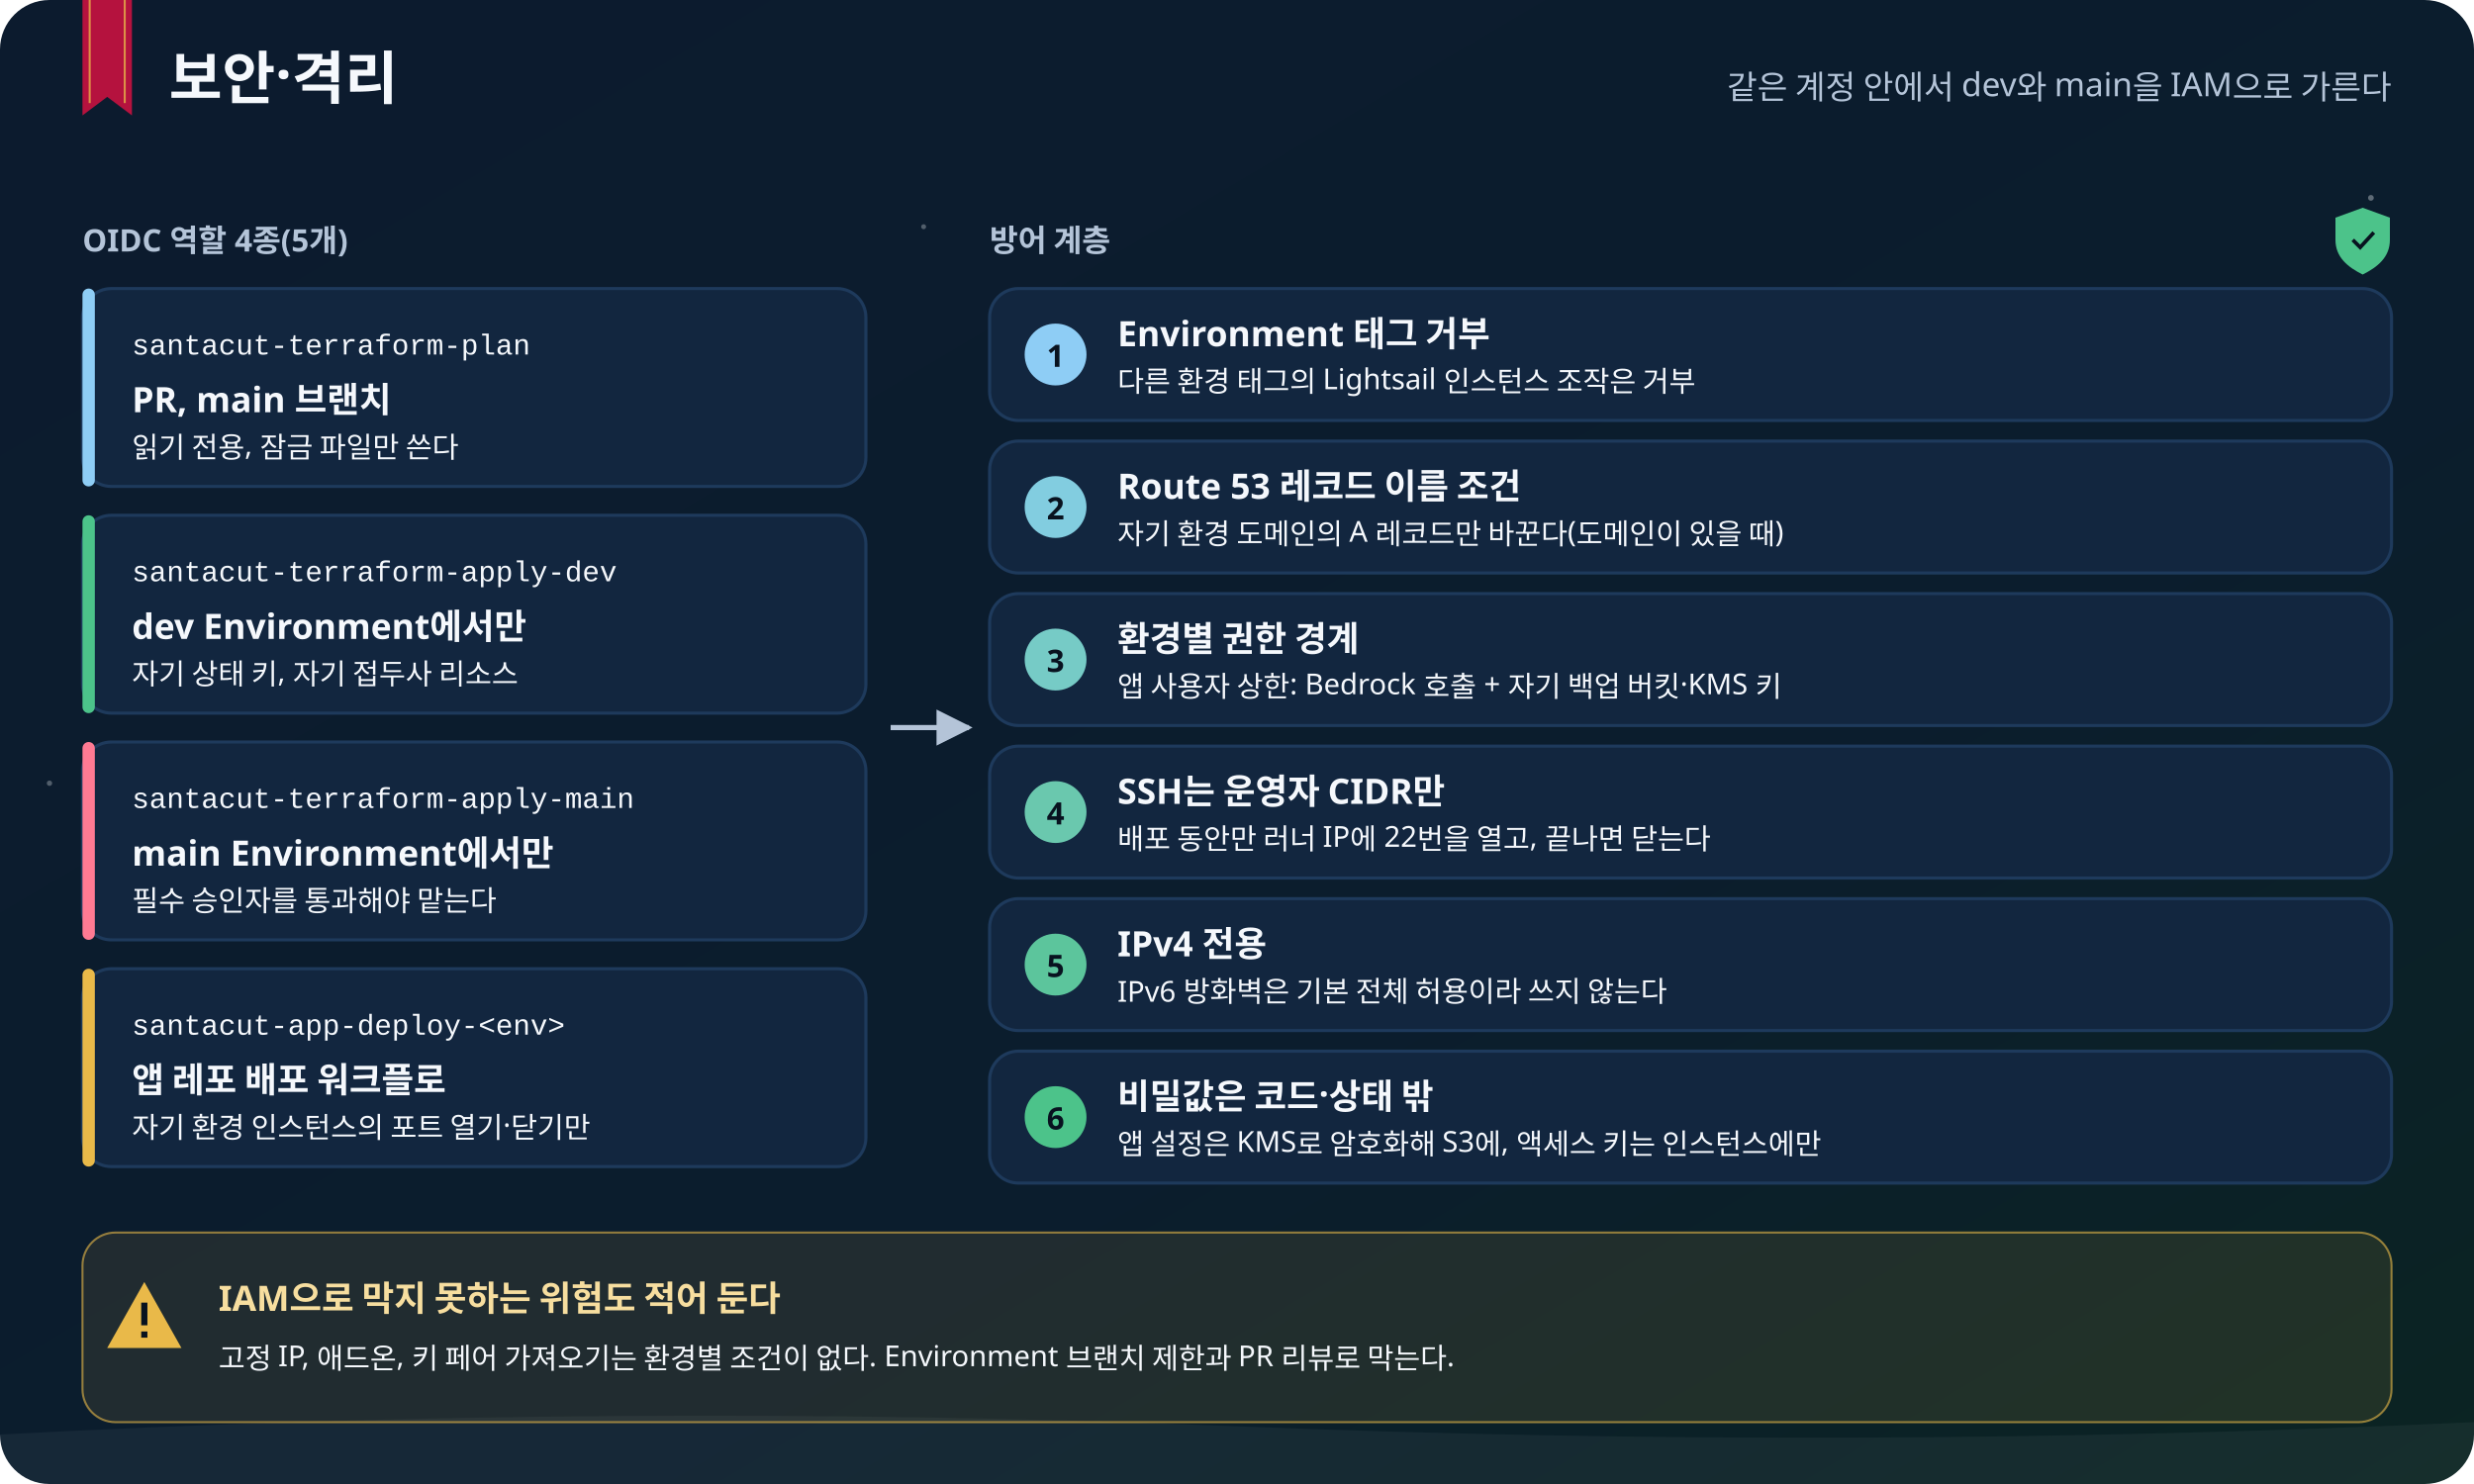
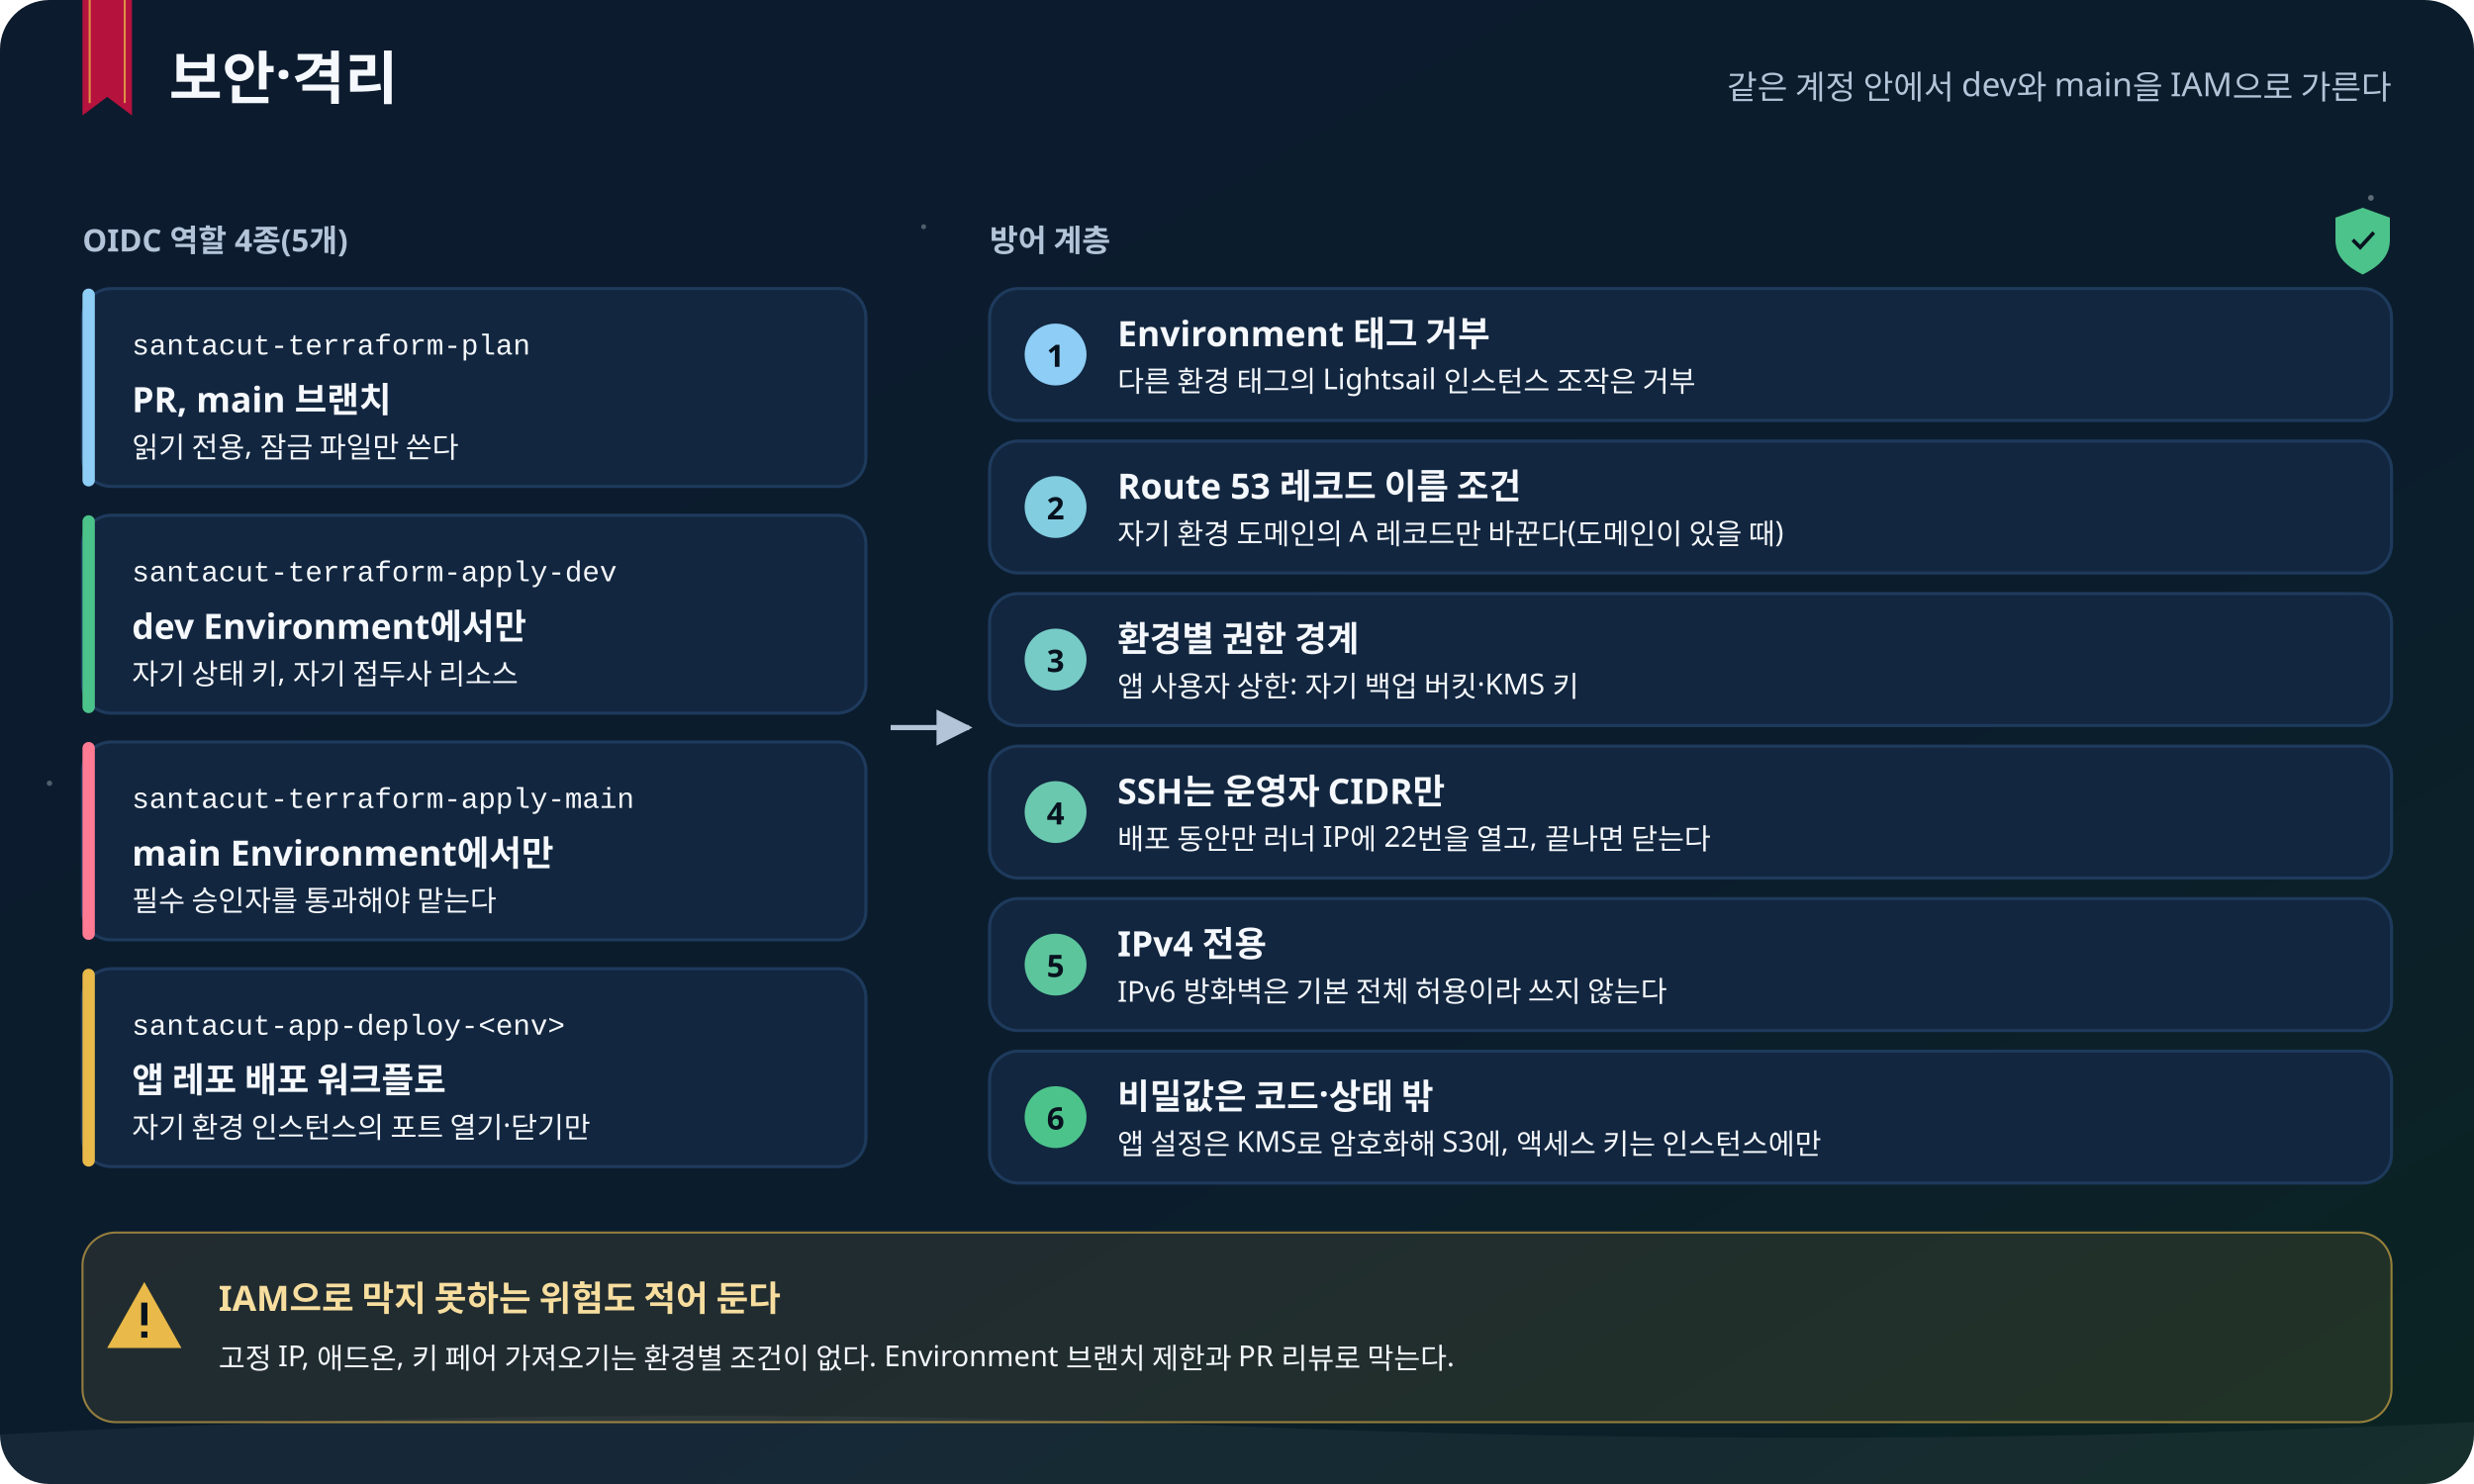
<svg xmlns="http://www.w3.org/2000/svg" viewBox="0 0 1200 720" width="1200" height="720" role="img" aria-label="보안과 환경 격리 계층. OIDC 역할 4종(5개)과 6단계 방어, IAM으로 막지 못하는 위험">
  <defs>
    <linearGradient id="bg" x1="0" y1="0" x2="1" y2="1">
      <stop offset="0" stop-color="#0C1B2E" />
      <stop offset="0.62" stop-color="#0B1D2D" />
      <stop offset="1" stop-color="#0B2422" />
    </linearGradient>
    <marker id="arr" viewBox="0 0 10 10" refX="9" refY="5" markerWidth="7" markerHeight="7" orient="auto">
      <path d="M0,0 L10,5 L0,10 z" fill="#B4C4D8" />
    </marker>
    <marker id="arrLater" viewBox="0 0 10 10" refX="9" refY="5" markerWidth="7" markerHeight="7" orient="auto">
      <path d="M0,0 L10,5 L0,10 z" fill="#8DA3BE" />
    </marker>
    <symbol id="flake" viewBox="-10 -10 20 20" overflow="visible">
      <g fill="none" stroke-width="1.3" stroke-linecap="round">
        <g transform="rotate(0)">
          <path d="M0,-9 V9" />
          <path d="M-2.6,-7.4 L0,-5 L2.6,-7.4" />
          <path d="M-2.6,7.4 L0,5 L2.6,7.4" />
        </g>
        <g transform="rotate(60)">
          <path d="M0,-9 V9" />
          <path d="M-2.6,-7.4 L0,-5 L2.6,-7.4" />
          <path d="M-2.6,7.4 L0,5 L2.6,7.4" />
        </g>
        <g transform="rotate(120)">
          <path d="M0,-9 V9" />
          <path d="M-2.6,-7.4 L0,-5 L2.6,-7.4" />
          <path d="M-2.6,7.4 L0,5 L2.6,7.4" />
        </g>
      </g>
    </symbol>
    <style>
      text { font-family: 'Pretendard', 'Apple SD Gothic Neo', 'Malgun Gothic', 'Noto Sans KR', 'Segoe UI', system-ui, sans-serif; }
      text:not([fill]) { fill: #F5F8FC; }
      .card { fill: #12263F; stroke: #1E3A5C; stroke-width: 1.5; }
      .inner { fill: #183152; stroke: #2B4A70; stroke-width: 1; }
      .ghost { fill: #0C1B2E; stroke: #8DA3BE; stroke-width: 1.5; stroke-dasharray: 6 5; }
      .h { font-size: 17px; font-weight: 700; }
      .s { font-size: 14px; fill: #B4C4D8; }
      .xs { font-size: 14px; fill: #B4C4D8; }
      .code { font-family: ui-monospace, 'SF Mono', 'D2Coding', Consolas, 'Liberation Mono', monospace; font-size: 14px; fill: #8ECDF5; }
      .line { stroke: #B4C4D8; stroke-width: 2; fill: none; }
      .later { stroke: #8DA3BE; stroke-width: 2; fill: none; stroke-dasharray: 6 5; }
      
    </style>
  </defs>
  <rect width="1200" height="720" rx="24" fill="url(#bg)" />
  <path d="M0,696 Q300,680 600,692 T1200,690 V696 A24,24 0 0 1 1176,720 H24 A24,24 0 0 1 0,696 z" fill="#F5F8FC" opacity="0.05" />
  <g fill="#F5F8FC">
    <circle cx="1150" cy="96" r="1.4" opacity="0.35" />
    <circle cx="448" cy="110" r="1.2" opacity="0.3" />
    <circle cx="24" cy="380" r="1.3" opacity="0.3" />
  </g>
  <path d="M40,0 H64 V56 L52,47 L40,56 z" fill="#B5123E" />
  <path d="M43.5,0 V50 M60.5,0 V50" stroke="#E9B949" stroke-width="1" opacity="0.75" />
  <text x="82" y="48" font-size="28" font-weight="800">보안·격리</text>
  <text x="1160" y="48" text-anchor="end" font-size="16" fill="#B4C4D8">같은 계정 안에서 dev와 main을 IAM으로 가른다</text>
  <text x="40" y="122" font-size="15" font-weight="800" fill="#B4C4D8">OIDC 역할 4종(5개)</text>
  <g transform="translate(40,140)">
    <rect class="card" width="380" height="96" rx="14" />
    <rect width="6" height="96" rx="3" fill="#8ECDF5" />
    <text class="code" x="24" y="32">santacut-terraform-plan</text>
    <text class="h" x="24" y="60">PR, main 브랜치</text>
    <text class="s" x="24" y="82">읽기 전용, 잠금 파일만 쓴다</text>
  </g>
  <g transform="translate(40,250)">
    <rect class="card" width="380" height="96" rx="14" />
    <rect width="6" height="96" rx="3" fill="#4CC38A" />
    <text class="code" x="24" y="32">santacut-terraform-apply-dev</text>
    <text class="h" x="24" y="60">dev Environment에서만</text>
    <text class="s" x="24" y="82">자기 상태 키, 자기 접두사 리소스</text>
  </g>
  <g transform="translate(40,360)">
    <rect class="card" width="380" height="96" rx="14" />
    <rect width="6" height="96" rx="3" fill="#FF7A93" />
    <text class="code" x="24" y="32">santacut-terraform-apply-main</text>
    <text class="h" x="24" y="60">main Environment에서만</text>
    <text class="s" x="24" y="82">필수 승인자를 통과해야 맡는다</text>
  </g>
  <g transform="translate(40,470)">
    <rect class="card" width="380" height="96" rx="14" />
    <rect width="6" height="96" rx="3" fill="#E9B949" />
    <text class="code" x="24" y="32">santacut-app-deploy-&lt;env&gt;</text>
    <text class="h" x="24" y="60">앱 레포 배포 워크플로</text>
    <text class="s" x="24" y="82">자기 환경 인스턴스의 포트 열기·닫기만</text>
  </g>
  <path d="M432,353 H470" stroke="#B4C4D8" stroke-width="2.5" fill="none" marker-end="url(#arr)" />
  <text x="480" y="122" font-size="15" font-weight="800" fill="#B4C4D8">방어 계층</text>
  <g transform="translate(480,140)">
    <rect class="card" width="680" height="64" rx="14" />
    <circle cx="32" cy="32" r="15" fill="#8ECDF5" />
    <text x="32" y="38" text-anchor="middle" font-size="15" font-weight="800" fill="#08121F">1</text>
    <text class="h" x="62" y="28">Environment 태그 거부</text>
    <text class="s" x="62" y="50">다른 환경 태그의 Lightsail 인스턴스 조작은 거부</text>
  </g>
  <g transform="translate(480,214)">
    <rect class="card" width="680" height="64" rx="14" />
    <circle cx="32" cy="32" r="15" fill="#82CDE0" />
    <text x="32" y="38" text-anchor="middle" font-size="15" font-weight="800" fill="#08121F">2</text>
    <text class="h" x="62" y="28">Route 53 레코드 이름 조건</text>
    <text class="s" x="62" y="50">자기 환경 도메인의 A 레코드만 바꾼다(도메인이 있을 때)</text>
  </g>
  <g transform="translate(480,288)">
    <rect class="card" width="680" height="64" rx="14" />
    <circle cx="32" cy="32" r="15" fill="#76CBC6" />
    <text x="32" y="38" text-anchor="middle" font-size="15" font-weight="800" fill="#08121F">3</text>
    <text class="h" x="62" y="28">환경별 권한 경계</text>
-     <text class="s" x="62" y="50">앱 사용자 상한: Bedrock 호출 + 자기 백업 버킷·KMS 키</text>
+     <text class="s" x="62" y="50">앱 사용자 상한: 자기 백업 버킷·KMS 키</text>
  </g>
  <g transform="translate(480,362)">
    <rect class="card" width="680" height="64" rx="14" />
    <circle cx="32" cy="32" r="15" fill="#6AC8AE" />
    <text x="32" y="38" text-anchor="middle" font-size="15" font-weight="800" fill="#08121F">4</text>
    <text class="h" x="62" y="28">SSH는 운영자 CIDR만</text>
    <text class="s" x="62" y="50">배포 동안만 러너 IP에 22번을 열고, 끝나면 닫는다</text>
  </g>
  <g transform="translate(480,436)">
    <rect class="card" width="680" height="64" rx="14" />
    <circle cx="32" cy="32" r="15" fill="#5CC59C" />
    <text x="32" y="38" text-anchor="middle" font-size="15" font-weight="800" fill="#08121F">5</text>
    <text class="h" x="62" y="28">IPv4 전용</text>
    <text class="s" x="62" y="50">IPv6 방화벽은 기본 전체 허용이라 쓰지 않는다</text>
  </g>
  <g transform="translate(480,510)">
    <rect class="card" width="680" height="64" rx="14" />
    <circle cx="32" cy="32" r="15" fill="#4CC38A" />
    <text x="32" y="38" text-anchor="middle" font-size="15" font-weight="800" fill="#08121F">6</text>
    <text class="h" x="62" y="28">비밀값은 코드·상태 밖</text>
    <text class="s" x="62" y="50">앱 설정은 KMS로 암호화해 S3에, 액세스 키는 인스턴스에만</text>
  </g>
  <g transform="translate(1146,114) scale(0.6)">
    <path d="M0,-22 L22,-14 V4 C22,18 12,26 0,32 C-12,26 -22,18 -22,4 V-14 z" fill="#4CC38A" />
    <path d="M-8,4 l6,6 l11,-12" fill="none" stroke="#08121F" stroke-width="3" />
  </g>
  <g transform="translate(40,598)">
    <rect width="1120" height="92" rx="16" fill="#E9B949" fill-opacity="0.10" stroke="#E9B949" stroke-opacity="0.6" />
    <path d="M30,24 L48,56 H12 z" fill="#E9B949" />
    <rect x="28.5" y="34" width="3" height="11" fill="#08121F" />
    <rect x="28.5" y="48" width="3" height="3" fill="#08121F" />
    <text x="66" y="38" font-size="17" font-weight="800" fill="#F7DE9F">IAM으로 막지 못하는 위험도 적어 둔다</text>
    <text class="s" x="66" y="66">고정 IP, 애드온, 키 페어 가져오기는 환경별 조건이 없다. Environment 브랜치 제한과 PR 리뷰로 막는다.</text>
  </g>
</svg>
